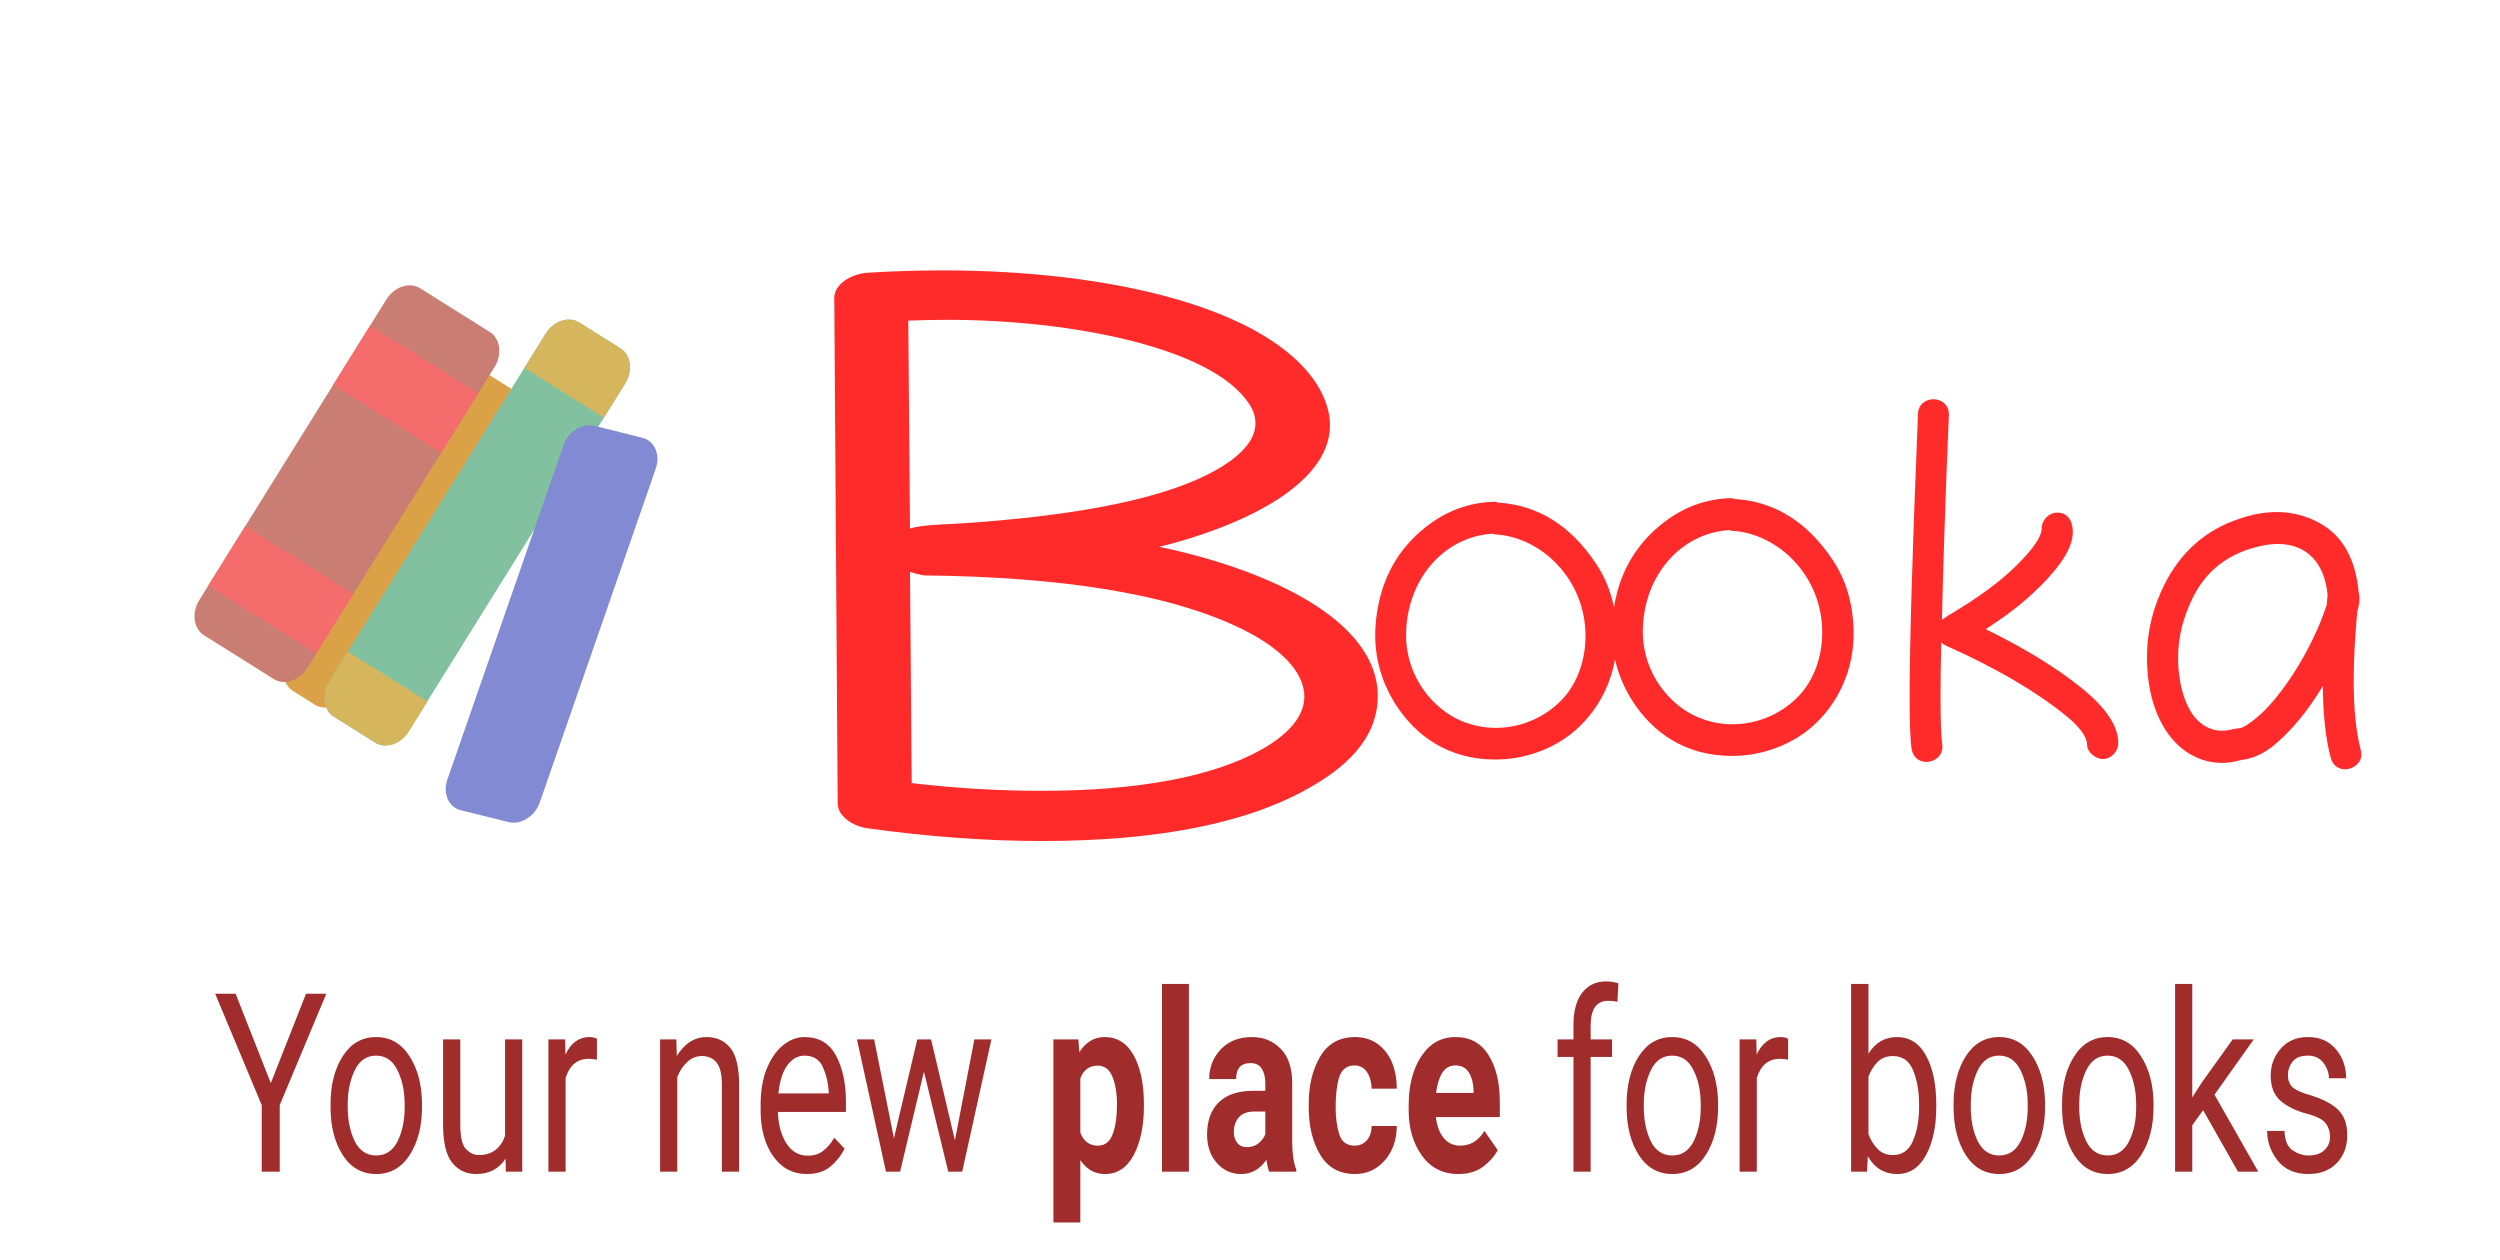
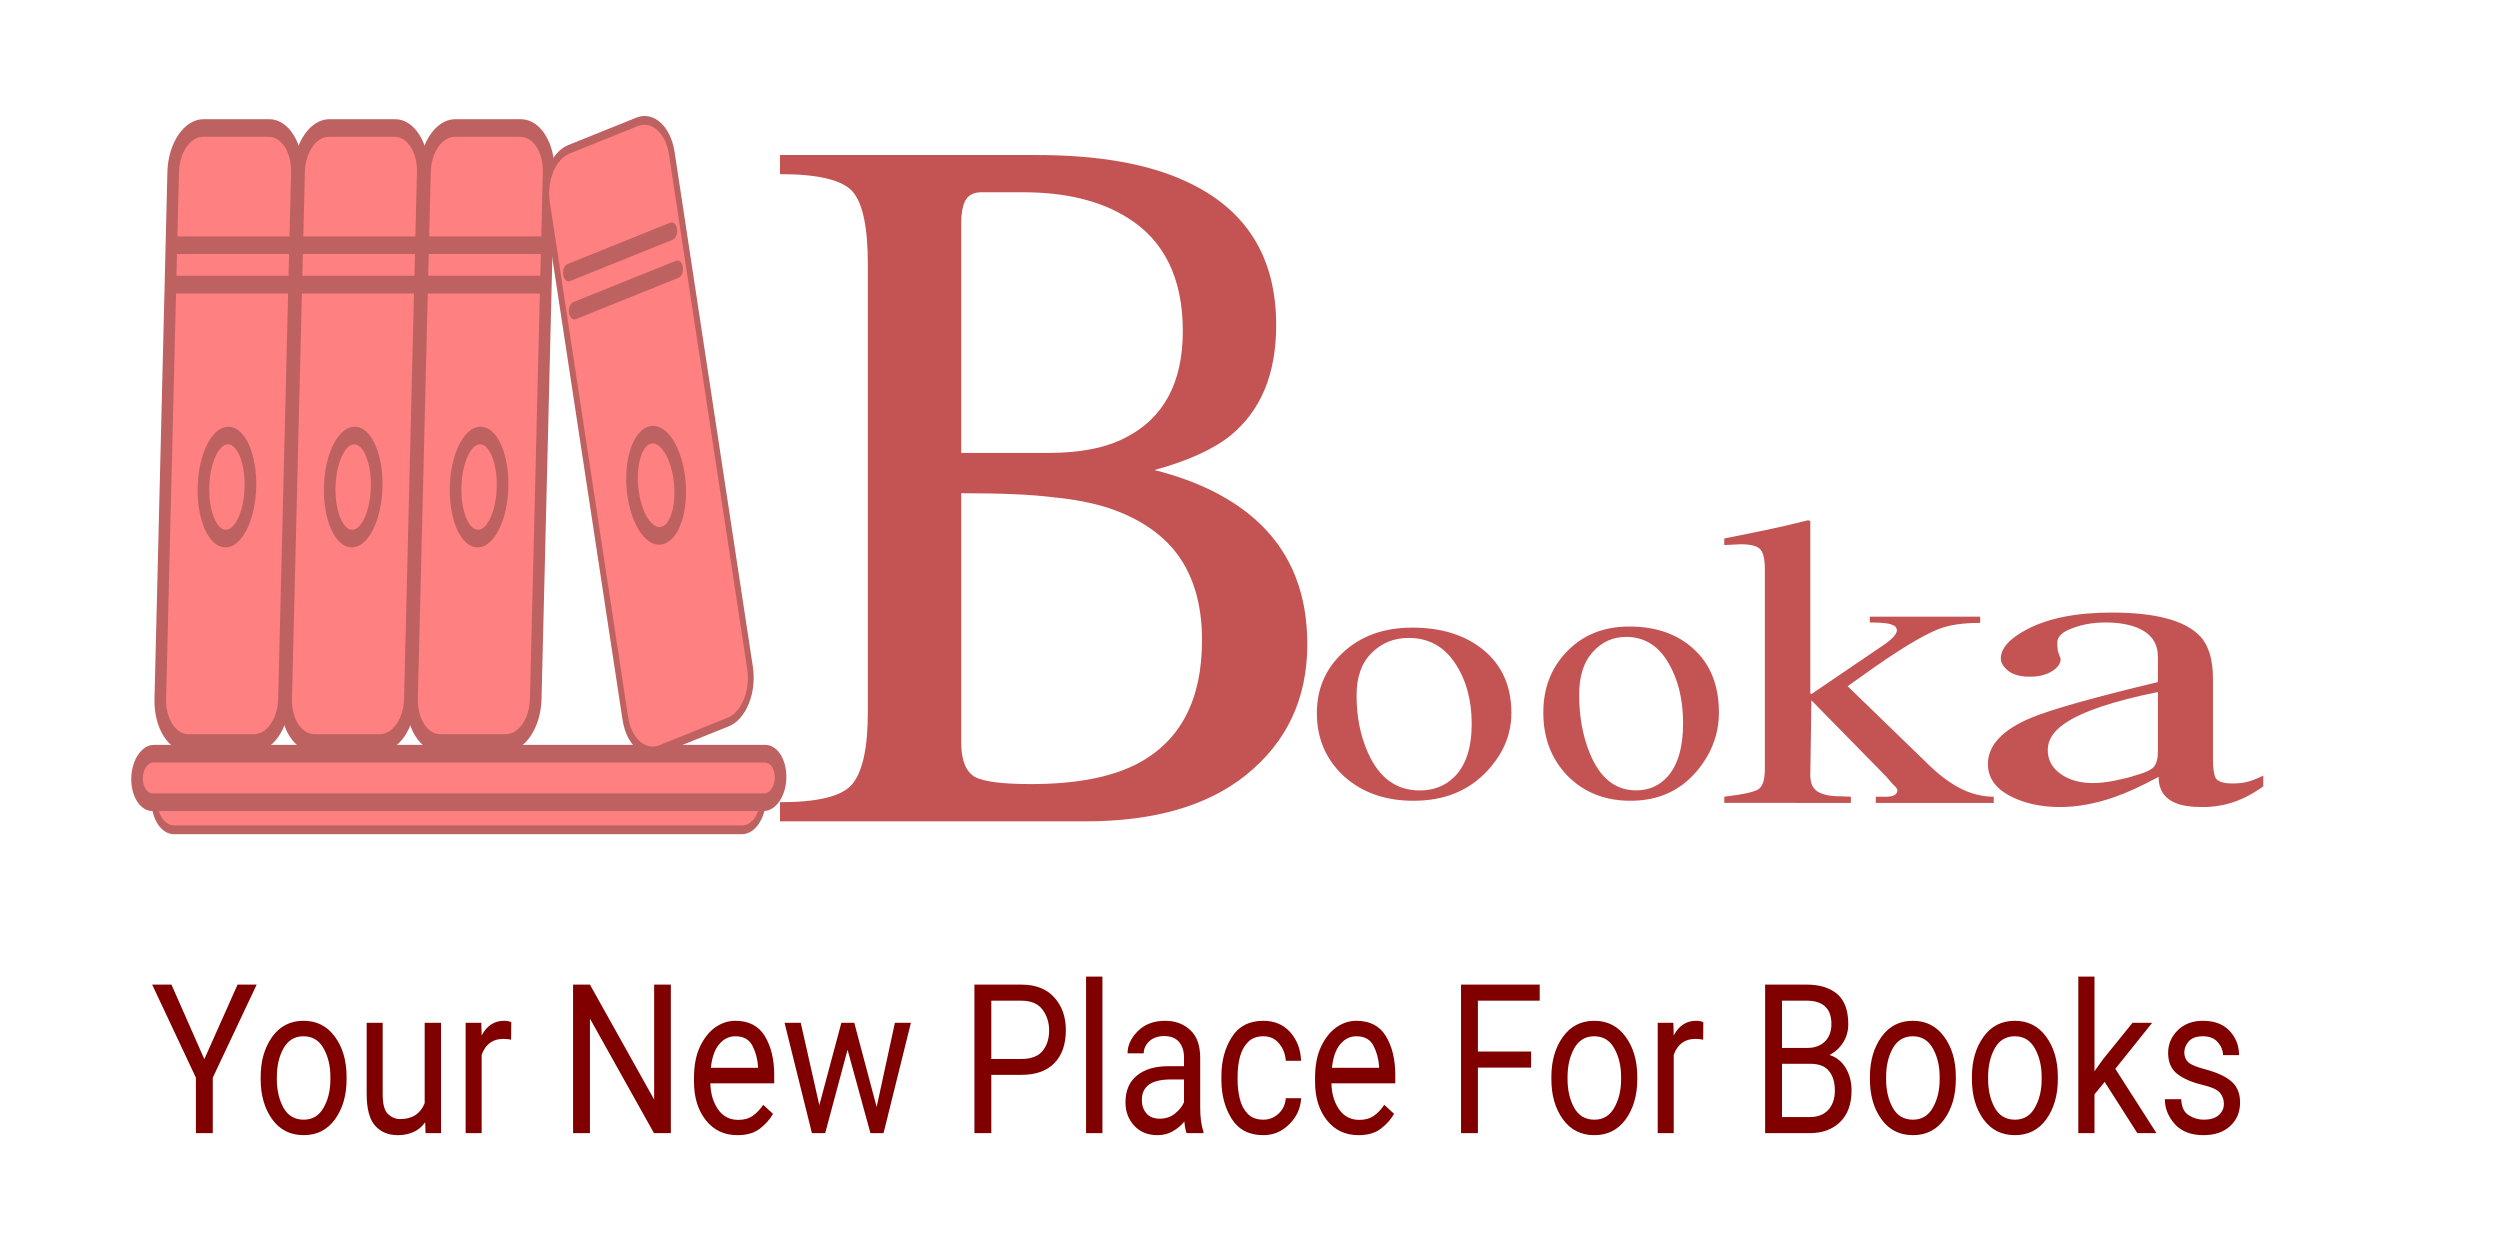
<svg xmlns="http://www.w3.org/2000/svg" width="793.701" height="400" viewBox="0 0 210 105.833" version="1.1" id="svg186">
  <defs id="defs180">
    <pattern id="EMFhbasepattern" patternUnits="userSpaceOnUse" width="6" height="6" x="0" y="0" />
    <pattern id="EMFhbasepattern-3" patternUnits="userSpaceOnUse" width="6" height="6" x="0" y="0" />
    <pattern id="EMFhbasepattern-2" patternUnits="userSpaceOnUse" width="6" height="6" x="0" y="0" />
    <pattern id="EMFhbasepattern-1" patternUnits="userSpaceOnUse" width="6" height="6" x="0" y="0" />
    <pattern id="EMFhbasepattern-5" patternUnits="userSpaceOnUse" width="6" height="6" x="0" y="0" />
+     <filter width="1.6" height="2" y="-0.5" x="-0.3" style="color-interpolation-filters:sRGB;" id="filter5500">
+       <feTurbulence baseFrequency="0.4" type="fractalNoise" seed="0" numOctaves="5" result="result1" id="feTurbulence5496" />
+       <feDisplacementMap xChannelSelector="R" yChannelSelector="G" scale="30" in="SourceGraphic" in2="result1" id="feDisplacementMap5498" />
+     </filter>
+     <filter style="color-interpolation-filters:sRGB;" id="filter6950">
+       <feColorMatrix result="result2" type="luminanceToAlpha" in="SourceGraphic" id="feColorMatrix6940" />
+       <feDiffuseLighting lighting-color="#ffffff" in="result2" diffuseConstant="0.5" result="result1" surfaceScale="15" id="feDiffuseLighting6944">
+         <feDistantLight azimuth="225" elevation="10" id="feDistantLight6942" />
+       </feDiffuseLighting>
+       <feComposite result="result9" operator="arithmetic" k2="1" k3="0.8" in2="SourceGraphic" id="feComposite6946" />
+       <feComposite in2="SourceGraphic" result="result7" operator="in" in="result9" id="feComposite6948" />
+     </filter>
+     <filter style="color-interpolation-filters:sRGB" height="1.5" y="-0.25" width="1.5" x="-0.25" id="filter1967">
+       <feGaussianBlur result="result8" stdDeviation="5" in="SourceGraphic" id="feGaussianBlur1949" />
+       <feComposite result="result19" operator="xor" in2="result8" id="feComposite1951" />
+       <feComposite in2="result8" result="result17" operator="arithmetic" k2="1" id="feComposite1953" />
+       <feOffset in="result8" result="result18" id="feOffset1955" />
+       <feDisplacementMap result="result4" scale="100" yChannelSelector="A" xChannelSelector="A" in="result18" in2="result17" id="feDisplacementMap1957" />
+       <feComposite k3="1" k1="1" in="SourceGraphic" operator="arithmetic" result="result2" in2="result4" id="feComposite1959" />
+       <feComposite operator="in" in="result2" result="fbSourceGraphic" in2="SourceGraphic" id="feComposite1961" />
+       <feComposite result="result15" operator="in" in2="SourceGraphic" id="feComposite1963" />
+       <feComposite in="result15" operator="in" in2="SourceGraphic" result="result16" id="feComposite1965" />
+     </filter>
  </defs>
  <g id="layer1" transform="translate(0,-191.1667)">
-     <g transform="matrix(6.039017,3.789923,-4.532841,7.282871,1352.355,-1915.656)" id="layer1-6">
-       <path id="rect1110" d="m 2.34,292.393 c -0.144,0 -0.264,0.119 -0.264,0.264 v 3.113 c 0,0.144 0.119,0.266 0.264,0.266 h 0.305 c 0.144,0 0.266,-0.121 0.266,-0.266 v -3.113 c 0,-0.144 -0.121,-0.264 -0.266,-0.264 z" style="color:#000000;font-style:normal;font-variant:normal;font-weight:normal;font-stretch:normal;font-size:medium;line-height:normal;font-family:sans-serif;font-variant-ligatures:normal;font-variant-position:normal;font-variant-caps:normal;font-variant-numeric:normal;font-variant-alternates:normal;font-feature-settings:normal;text-indent:0;text-align:start;text-decoration:none;text-decoration-line:none;text-decoration-style:solid;text-decoration-color:#000000;letter-spacing:normal;word-spacing:normal;text-transform:none;writing-mode:lr-tb;direction:ltr;text-orientation:mixed;dominant-baseline:auto;baseline-shift:baseline;text-anchor:start;white-space:normal;shape-padding:0;clip-rule:nonzero;display:inline;overflow:visible;visibility:visible;opacity:1;isolation:auto;mix-blend-mode:normal;color-interpolation:sRGB;color-interpolation-filters:linearRGB;solid-color:#000000;solid-opacity:1;vector-effect:none;fill:#dba147;fill-opacity:1;fill-rule:nonzero;stroke:none;stroke-width:0.265;stroke-linecap:round;stroke-linejoin:miter;stroke-miterlimit:4;stroke-dasharray:none;stroke-dashoffset:0;stroke-opacity:1;paint-order:normal;color-rendering:auto;image-rendering:auto;shape-rendering:auto;text-rendering:auto;enable-background:accumulate" />
-       <path id="rect1108" d="m 1.104,292.034 c -0.144,0 -0.266,0.121 -0.266,0.266 v 3.471 c 0,0.144 0.121,0.266 0.266,0.266 h 0.973 c 0.144,0 0.264,-0.121 0.264,-0.266 v -3.471 c 0,-0.144 -0.119,-0.266 -0.264,-0.266 z" style="color:#000000;font-style:normal;font-variant:normal;font-weight:normal;font-stretch:normal;font-size:medium;line-height:normal;font-family:sans-serif;font-variant-ligatures:normal;font-variant-position:normal;font-variant-caps:normal;font-variant-numeric:normal;font-variant-alternates:normal;font-feature-settings:normal;text-indent:0;text-align:start;text-decoration:none;text-decoration-line:none;text-decoration-style:solid;text-decoration-color:#000000;letter-spacing:normal;word-spacing:normal;text-transform:none;writing-mode:lr-tb;direction:ltr;text-orientation:mixed;dominant-baseline:auto;baseline-shift:baseline;text-anchor:start;white-space:normal;shape-padding:0;clip-rule:nonzero;display:inline;overflow:visible;visibility:visible;opacity:1;isolation:auto;mix-blend-mode:normal;color-interpolation:sRGB;color-interpolation-filters:linearRGB;solid-color:#000000;solid-opacity:1;vector-effect:none;fill:#ca7d73;fill-opacity:1;fill-rule:nonzero;stroke:none;stroke-width:0.265;stroke-linecap:round;stroke-linejoin:miter;stroke-miterlimit:4;stroke-dasharray:none;stroke-dashoffset:0;stroke-opacity:1;paint-order:normal;color-rendering:auto;image-rendering:auto;shape-rendering:auto;text-rendering:auto;enable-background:accumulate" />
-       <path id="rect1112" d="m 2.91,291.489 c -0.144,0 -0.266,0.121 -0.266,0.266 v 4.016 c 0,0.144 0.121,0.266 0.266,0.266 h 0.576 c 0.144,0 0.264,-0.121 0.264,-0.266 v -4.016 c 0,-0.144 -0.119,-0.266 -0.264,-0.266 z" style="color:#000000;font-style:normal;font-variant:normal;font-weight:normal;font-stretch:normal;font-size:medium;line-height:normal;font-family:sans-serif;font-variant-ligatures:normal;font-variant-position:normal;font-variant-caps:normal;font-variant-numeric:normal;font-variant-alternates:normal;font-feature-settings:normal;text-indent:0;text-align:start;text-decoration:none;text-decoration-line:none;text-decoration-style:solid;text-decoration-color:#000000;letter-spacing:normal;word-spacing:normal;text-transform:none;writing-mode:lr-tb;direction:ltr;text-orientation:mixed;dominant-baseline:auto;baseline-shift:baseline;text-anchor:start;white-space:normal;shape-padding:0;clip-rule:nonzero;display:inline;overflow:visible;visibility:visible;opacity:1;isolation:auto;mix-blend-mode:normal;color-interpolation:sRGB;color-interpolation-filters:linearRGB;solid-color:#000000;solid-opacity:1;vector-effect:none;fill:#82c1a0;fill-opacity:1;fill-rule:nonzero;stroke:none;stroke-width:0.265;stroke-linecap:round;stroke-linejoin:miter;stroke-miterlimit:4;stroke-dasharray:none;stroke-dashoffset:0;stroke-opacity:1;paint-order:normal;color-rendering:auto;image-rendering:auto;shape-rendering:auto;text-rendering:auto;enable-background:accumulate" />
-       <path id="rect1114" d="m 3.703,292.268 c -0.139,0.038 -0.223,0.185 -0.185,0.324 l 0.919,3.375 c 0.038,0.139 0.184,0.223 0.324,0.185 l 0.556,-0.152 c 0.139,-0.038 0.225,-0.185 0.187,-0.324 l -0.919,-3.375 c -0.038,-0.139 -0.186,-0.222 -0.325,-0.184 z" style="color:#000000;font-style:normal;font-variant:normal;font-weight:normal;font-stretch:normal;font-size:medium;line-height:normal;font-family:sans-serif;font-variant-ligatures:normal;font-variant-position:normal;font-variant-caps:normal;font-variant-numeric:normal;font-variant-alternates:normal;font-feature-settings:normal;text-indent:0;text-align:start;text-decoration:none;text-decoration-line:none;text-decoration-style:solid;text-decoration-color:#000000;letter-spacing:normal;word-spacing:normal;text-transform:none;writing-mode:lr-tb;direction:ltr;text-orientation:mixed;dominant-baseline:auto;baseline-shift:baseline;text-anchor:start;white-space:normal;shape-padding:0;clip-rule:nonzero;display:inline;overflow:visible;visibility:visible;opacity:1;isolation:auto;mix-blend-mode:normal;color-interpolation:sRGB;color-interpolation-filters:linearRGB;solid-color:#000000;solid-opacity:1;vector-effect:none;fill:#828ad3;fill-opacity:1;fill-rule:nonzero;stroke:none;stroke-width:0.265;stroke-linecap:round;stroke-linejoin:miter;stroke-miterlimit:4;stroke-dasharray:none;stroke-dashoffset:0;stroke-opacity:1;paint-order:normal;color-rendering:auto;image-rendering:auto;shape-rendering:auto;text-rendering:auto;enable-background:accumulate" />
-       <path id="rect1116" d="m 0.838,292.604 v 0.131 0.08 0.262 0.211 H 2.34 v -0.211 -0.262 -0.211 z" style="color:#000000;font-style:normal;font-variant:normal;font-weight:normal;font-stretch:normal;font-size:medium;line-height:normal;font-family:sans-serif;font-variant-ligatures:normal;font-variant-position:normal;font-variant-caps:normal;font-variant-numeric:normal;font-variant-alternates:normal;font-feature-settings:normal;text-indent:0;text-align:start;text-decoration:none;text-decoration-line:none;text-decoration-style:solid;text-decoration-color:#000000;letter-spacing:normal;word-spacing:normal;text-transform:none;writing-mode:lr-tb;direction:ltr;text-orientation:mixed;dominant-baseline:auto;baseline-shift:baseline;text-anchor:start;white-space:normal;shape-padding:0;clip-rule:nonzero;display:inline;overflow:visible;visibility:visible;opacity:1;isolation:auto;mix-blend-mode:normal;color-interpolation:sRGB;color-interpolation-filters:linearRGB;solid-color:#000000;solid-opacity:1;vector-effect:none;fill:#f46c6c;fill-opacity:1;fill-rule:nonzero;stroke:none;stroke-width:0.265;stroke-linecap:round;stroke-linejoin:miter;stroke-miterlimit:4;stroke-dasharray:none;stroke-dashoffset:0;stroke-opacity:1;paint-order:normal;color-rendering:auto;image-rendering:auto;shape-rendering:auto;text-rendering:auto;enable-background:accumulate" />
-       <path id="rect1118" d="m 0.838,294.917 v 0.133 0.08 0.262 0.211 H 2.34 v -0.211 -0.262 -0.213 z" style="color:#000000;font-style:normal;font-variant:normal;font-weight:normal;font-stretch:normal;font-size:medium;line-height:normal;font-family:sans-serif;font-variant-ligatures:normal;font-variant-position:normal;font-variant-caps:normal;font-variant-numeric:normal;font-variant-alternates:normal;font-feature-settings:normal;text-indent:0;text-align:start;text-decoration:none;text-decoration-line:none;text-decoration-style:solid;text-decoration-color:#000000;letter-spacing:normal;word-spacing:normal;text-transform:none;writing-mode:lr-tb;direction:ltr;text-orientation:mixed;dominant-baseline:auto;baseline-shift:baseline;text-anchor:start;white-space:normal;shape-padding:0;clip-rule:nonzero;display:inline;overflow:visible;visibility:visible;opacity:1;isolation:auto;mix-blend-mode:normal;color-interpolation:sRGB;color-interpolation-filters:linearRGB;solid-color:#000000;solid-opacity:1;vector-effect:none;fill:#f46c6c;fill-opacity:1;fill-rule:nonzero;stroke:none;stroke-width:0.265;stroke-linecap:round;stroke-linejoin:miter;stroke-miterlimit:4;stroke-dasharray:none;stroke-dashoffset:0;stroke-opacity:1;paint-order:normal;color-rendering:auto;image-rendering:auto;shape-rendering:auto;text-rendering:auto;enable-background:accumulate" />
-       <path id="rect1120" d="m 2.646,295.424 v 0.132 0.214 c 0,0.144 0.12,0.265 0.265,0.265 h 0.576 c 0.144,0 0.265,-0.12 0.265,-0.265 v -0.347 z" style="color:#000000;font-style:normal;font-variant:normal;font-weight:normal;font-stretch:normal;font-size:medium;line-height:normal;font-family:sans-serif;font-variant-ligatures:normal;font-variant-position:normal;font-variant-caps:normal;font-variant-numeric:normal;font-variant-alternates:normal;font-feature-settings:normal;text-indent:0;text-align:start;text-decoration:none;text-decoration-line:none;text-decoration-style:solid;text-decoration-color:#000000;letter-spacing:normal;word-spacing:normal;text-transform:none;writing-mode:lr-tb;direction:ltr;text-orientation:mixed;dominant-baseline:auto;baseline-shift:baseline;text-anchor:start;white-space:normal;shape-padding:0;clip-rule:nonzero;display:inline;overflow:visible;visibility:visible;opacity:1;isolation:auto;mix-blend-mode:normal;color-interpolation:sRGB;color-interpolation-filters:linearRGB;solid-color:#000000;solid-opacity:1;vector-effect:none;fill:#d5b65d;fill-opacity:1;fill-rule:nonzero;stroke:none;stroke-width:0.265;stroke-linecap:round;stroke-linejoin:miter;stroke-miterlimit:4;stroke-dasharray:none;stroke-dashoffset:0;stroke-opacity:1;paint-order:normal;color-rendering:auto;image-rendering:auto;shape-rendering:auto;text-rendering:auto;enable-background:accumulate" />
-       <path id="rect1122" d="m 2.91,291.49 c -0.144,0 -0.265,0.12 -0.265,0.265 v 0.396 h 1.105 v -0.396 c 0,-0.144 -0.12,-0.265 -0.265,-0.265 z" style="color:#000000;font-style:normal;font-variant:normal;font-weight:normal;font-stretch:normal;font-size:medium;line-height:normal;font-family:sans-serif;font-variant-ligatures:normal;font-variant-position:normal;font-variant-caps:normal;font-variant-numeric:normal;font-variant-alternates:normal;font-feature-settings:normal;text-indent:0;text-align:start;text-decoration:none;text-decoration-line:none;text-decoration-style:solid;text-decoration-color:#000000;letter-spacing:normal;word-spacing:normal;text-transform:none;writing-mode:lr-tb;direction:ltr;text-orientation:mixed;dominant-baseline:auto;baseline-shift:baseline;text-anchor:start;white-space:normal;shape-padding:0;clip-rule:nonzero;display:inline;overflow:visible;visibility:visible;opacity:1;isolation:auto;mix-blend-mode:normal;color-interpolation:sRGB;color-interpolation-filters:linearRGB;solid-color:#000000;solid-opacity:1;vector-effect:none;fill:#d5b65d;fill-opacity:1;fill-rule:nonzero;stroke:none;stroke-width:0.265;stroke-linecap:round;stroke-linejoin:miter;stroke-miterlimit:4;stroke-dasharray:none;stroke-dashoffset:0;stroke-opacity:1;paint-order:normal;color-rendering:auto;image-rendering:auto;shape-rendering:auto;text-rendering:auto;enable-background:accumulate" />
-     </g>
-     <g id="text280" style="font-style:normal;font-variant:normal;font-weight:normal;font-stretch:normal;font-size:41.686px;line-height:1.25;font-family:Chilanka;-inkscape-font-specification:'Chilanka, Normal';font-variant-ligatures:normal;font-variant-caps:normal;font-variant-numeric:normal;font-feature-settings:normal;text-align:start;letter-spacing:0px;word-spacing:0px;writing-mode:lr-tb;text-anchor:start;fill:#ff2a2a;fill-opacity:1;stroke:none;stroke-width:1.042" transform="scale(0.9873659,1.012796)" aria-label="Booka ">
-       <path id="path323" style="font-style:normal;font-variant:normal;font-weight:normal;font-stretch:normal;font-size:41.686px;font-family:Chilanka;-inkscape-font-specification:'Chilanka, Normal';font-variant-ligatures:normal;font-variant-caps:normal;font-variant-numeric:normal;font-feature-settings:normal;text-align:start;writing-mode:lr-tb;text-anchor:start;fill:#ff2a2a;stroke-width:2.016" d="m 98.622,234.104 c 6.681,-1.601 14.524,-5.027 14.524,-10.086 0,-1.057 -0.339,-2.177 -1.114,-3.394 -4.164,-6.34 -17.526,-9.446 -31.808,-9.446 -2.13,0 -4.26,0.064 -6.391,0.192 -1.501,0.096 -2.856,0.993 -2.856,2.081 l 0.29,42.011 c 0.048,0.961 1.21,1.793 2.518,1.985 5.229,0.704 10.167,1.057 14.815,1.057 9.925,0 17.526,-1.473 22.803,-4.419 3.922,-2.145 5.81,-4.675 5.81,-7.589 0,-6.436 -9.634,-10.567 -18.591,-12.392 z m -21.205,-1.505 -0.145,-17.259 c 1.114,-0.032 2.227,-0.064 3.292,-0.064 10.603,0 22.609,2.305 25.708,6.98 0.387,0.544 0.533,1.089 0.533,1.601 0,1.025 -0.629,1.985 -1.888,2.946 -3.389,2.53 -9.925,4.227 -19.656,5.091 -2.033,0.192 -3.728,0.288 -5.132,0.352 -1.404,0.064 -2.275,0.192 -2.711,0.352 z m 1.162,3.874 c 11.861,0.128 20.721,1.537 26.676,4.259 3.534,1.601 5.713,3.682 5.713,5.796 0,1.473 -1.114,2.978 -3.583,4.355 -4.115,2.273 -10.506,3.458 -18.785,3.458 -3.437,0 -7.117,-0.192 -11.038,-0.64 l -0.145,-17.515 c 0.29,0.096 0.678,0.192 1.162,0.288 z" />
-       <path id="path325" style="font-style:normal;font-variant:normal;font-weight:normal;font-stretch:normal;font-size:41.686px;font-family:Chilanka;-inkscape-font-specification:'Chilanka, Normal';font-variant-ligatures:normal;font-variant-caps:normal;font-variant-numeric:normal;font-feature-settings:normal;text-align:start;writing-mode:lr-tb;text-anchor:start;fill:#ff2a2a;stroke-width:1.042" d="m 127.438,230.434 c -0.163,-0.061 -0.326,-0.081 -0.489,-0.061 -2.402,0.102 -4.539,1.018 -6.432,2.748 -1.893,1.73 -3.012,3.928 -3.399,6.636 -0.081,0.57 -0.122,1.119 -0.122,1.649 0,2.076 0.59,3.989 1.73,5.76 1.71,2.605 4.478,4.58 8.488,4.58 2.158,0 4.213,-0.651 5.821,-1.689 2.504,-1.608 4.519,-4.682 4.519,-8.406 0,-2.504 -0.651,-4.539 -1.812,-6.208 -2.158,-3.135 -4.926,-4.804 -8.305,-5.007 z m 7.45,11.073 c 0,1.486 -0.387,2.992 -1.181,4.234 -1.181,1.873 -3.643,3.379 -6.432,3.379 -0.957,0 -1.934,-0.163 -2.931,-0.57 -2.381,-0.957 -4.722,-3.623 -4.722,-7.104 0,-4.559 3.175,-8.183 7.348,-8.427 0.102,0.041 0.224,0.061 0.326,0.061 3.827,0.244 7.592,3.705 7.592,8.427 z" />
-       <path id="path327" style="font-style:normal;font-variant:normal;font-weight:normal;font-stretch:normal;font-size:41.686px;font-family:Chilanka;-inkscape-font-specification:'Chilanka, Normal';font-variant-ligatures:normal;font-variant-caps:normal;font-variant-numeric:normal;font-feature-settings:normal;text-align:start;writing-mode:lr-tb;text-anchor:start;fill:#ff2a2a;stroke-width:1.042" d="m 147.577,230.135 c -0.163,-0.061 -0.326,-0.081 -0.489,-0.061 -2.402,0.102 -4.539,1.018 -6.432,2.748 -1.893,1.73 -3.012,3.928 -3.399,6.636 -0.081,0.57 -0.122,1.119 -0.122,1.649 0,2.076 0.59,3.989 1.73,5.76 1.71,2.605 4.478,4.58 8.488,4.58 2.158,0 4.213,-0.651 5.821,-1.689 2.504,-1.608 4.519,-4.682 4.519,-8.406 0,-2.504 -0.651,-4.539 -1.812,-6.208 -2.158,-3.135 -4.926,-4.804 -8.305,-5.007 z m 7.45,11.073 c 0,1.486 -0.387,2.992 -1.181,4.234 -1.181,1.873 -3.643,3.379 -6.432,3.379 -0.957,0 -1.934,-0.163 -2.931,-0.57 -2.381,-0.957 -4.722,-3.623 -4.722,-7.104 0,-4.559 3.175,-8.183 7.348,-8.427 0.102,0.041 0.224,0.061 0.326,0.061 3.827,0.244 7.592,3.705 7.592,8.427 z" />
-       <path id="path329" style="font-style:normal;font-variant:normal;font-weight:normal;font-stretch:normal;font-size:41.686px;font-family:Chilanka;-inkscape-font-specification:'Chilanka, Normal';font-variant-ligatures:normal;font-variant-caps:normal;font-variant-numeric:normal;font-feature-settings:normal;text-align:start;writing-mode:lr-tb;text-anchor:start;fill:#ff2a2a;stroke-width:1.042" d="m 178.888,251.704 c 0.712,0 1.323,-0.611 1.323,-1.323 0,-1.404 -1.038,-2.931 -3.135,-4.58 -2.097,-1.649 -4.804,-3.277 -8.142,-4.865 1.628,-1.058 2.911,-1.893 4.702,-3.623 1.812,-1.771 2.707,-3.236 2.707,-4.417 0,-0.977 -0.448,-1.628 -1.323,-1.628 -0.712,0 -1.323,0.611 -1.323,1.323 0,0.651 -0.712,1.669 -2.117,3.033 -1.404,1.364 -3.318,2.728 -5.76,4.132 -0.326,0.204 -0.529,0.346 -0.611,0.407 0.102,-4.336 0.285,-9.994 0.59,-16.955 0,-0.041 0,-0.081 0,-0.102 0,-0.814 -0.651,-1.242 -1.303,-1.242 -0.651,0 -1.303,0.407 -1.323,1.221 -0.468,11.114 -0.712,18.95 -0.712,23.509 0,2.137 0.061,3.562 0.163,4.254 0.122,0.753 0.692,1.099 1.262,1.099 0.672,0 1.364,-0.468 1.364,-1.262 0,-0.061 0,-0.142 -0.02,-0.224 -0.081,-0.631 -0.142,-1.934 -0.142,-3.969 0,-1.221 0.02,-2.707 0.061,-4.458 0.142,0.122 0.285,0.224 0.448,0.285 4.213,1.832 7.592,3.766 10.177,5.801 1.201,0.957 1.791,1.771 1.791,2.443 0,0.55 0.712,1.14 1.323,1.14 z" />
-       <path id="path331" style="font-style:normal;font-variant:normal;font-weight:normal;font-stretch:normal;font-size:41.686px;font-family:Chilanka;-inkscape-font-specification:'Chilanka, Normal';font-variant-ligatures:normal;font-variant-caps:normal;font-variant-numeric:normal;font-feature-settings:normal;text-align:start;writing-mode:lr-tb;text-anchor:start;fill:#ff2a2a;stroke-width:1.042" d="m 200.668,237.917 c -0.265,-2.809 -1.364,-4.743 -3.358,-5.801 -1.119,-0.59 -2.32,-0.896 -3.603,-0.896 -1.018,0 -2.076,0.183 -3.175,0.55 -2.87,0.916 -5.028,2.768 -6.432,5.536 -0.957,1.893 -1.445,3.867 -1.445,5.944 0,3.216 0.957,5.72 2.605,7.267 0.916,0.855 2.219,1.506 3.766,1.506 0.529,0 1.079,-0.081 1.669,-0.244 0.957,-0.102 1.873,-0.509 2.768,-1.221 1.466,-1.181 2.85,-2.809 4.152,-4.905 0.02,2.381 0.244,4.376 0.672,5.944 0.183,0.672 0.692,0.957 1.221,0.957 0.672,0 1.384,-0.489 1.384,-1.242 0,-0.122 -0.02,-0.244 -0.061,-0.387 -0.387,-1.466 -0.59,-3.358 -0.59,-5.72 0,-1.689 0.102,-3.603 0.305,-5.74 0.122,-0.407 0.183,-0.753 0.183,-1.079 0,-0.163 -0.02,-0.326 -0.061,-0.468 z m -2.646,0.183 c -0.02,0.285 -0.061,0.57 -0.081,0.835 -1.262,3.766 -3.949,7.755 -5.984,9.363 -0.692,0.55 -1.14,0.814 -1.364,0.835 -0.59,0.061 -1.018,0.224 -1.547,0.224 -0.773,0 -1.466,-0.285 -2.076,-0.855 -0.977,-0.916 -1.669,-2.87 -1.669,-5.211 0,-1.669 0.407,-3.318 1.262,-4.987 1.018,-1.995 2.605,-3.318 4.783,-4.01 0.896,-0.285 1.71,-0.427 2.443,-0.427 2.504,0 3.989,1.628 4.234,4.234 z" />
-       <text xml:space="preserve" style="font-style:normal;font-variant:normal;font-weight:normal;font-stretch:normal;font-size:18.327px;line-height:1.25;font-family:Roboto;-inkscape-font-specification:'Roboto, Normal';font-variant-ligatures:normal;font-variant-caps:normal;font-variant-numeric:normal;font-feature-settings:normal;text-align:start;letter-spacing:0px;word-spacing:0px;writing-mode:lr-tb;text-anchor:start;fill:#a02c2c;fill-opacity:1;stroke:none;stroke-width:0.478" x="20.589" y="252.497" id="text342" transform="scale(0.8830732,1.132409)">
-         <tspan id="tspan340" x="20.589" y="252.497" style="fill:#a02c2c;stroke-width:0.478">Your new <tspan style="font-style:normal;font-variant:normal;font-weight:bold;font-stretch:normal;font-size:18.327px;font-family:Roboto;-inkscape-font-specification:'Roboto, Bold';font-variant-ligatures:normal;font-variant-caps:normal;font-variant-numeric:normal;font-feature-settings:normal;text-align:start;writing-mode:lr-tb;text-anchor:start;stroke-width:0.478" id="tspan346">place</tspan> for books</tspan>
-         <tspan x="20.589" y="275.406" style="fill:#a02c2c;stroke-width:0.478" id="tspan344" />
-       </text>
-     </g>
    <flowRoot xml:space="preserve" id="flowRoot286" style="fill:black;fill-opacity:1;stroke:none;font-family:Roboto;font-style:normal;font-weight:normal;font-size:40px;line-height:1.25;letter-spacing:0px;word-spacing:0px;-inkscape-font-specification:'Roboto, Normal';font-stretch:normal;font-variant:normal;text-anchor:start;text-align:start;writing-mode:lr;font-variant-ligatures:normal;font-variant-caps:normal;font-variant-numeric:normal;font-feature-settings:normal">
      <flowRegion id="flowRegion288">
        <rect id="rect290" width="836.5" height="74.5" x="401.5" y="128" />
      </flowRegion>
      <flowPara id="flowPara292" />
    </flowRoot>
    <flowRoot xml:space="preserve" id="flowRoot294" style="fill:black;fill-opacity:1;stroke:none;font-family:Roboto;font-style:normal;font-weight:normal;font-size:40px;line-height:1.25;letter-spacing:0px;word-spacing:0px;-inkscape-font-specification:'Roboto, Normal';font-stretch:normal;font-variant:normal;text-anchor:start;text-align:start;writing-mode:lr;font-variant-ligatures:normal;font-variant-caps:normal;font-variant-numeric:normal;font-feature-settings:normal">
      <flowRegion id="flowRegion296">
        <rect id="rect298" width="328.5" height="65.5" x="366" y="85.5" />
      </flowRegion>
      <flowPara id="flowPara300" />
    </flowRoot>
    <flowRoot xml:space="preserve" id="flowRoot302" style="fill:black;fill-opacity:1;stroke:none;font-family:Roboto;font-style:normal;font-weight:normal;font-size:40px;line-height:1.25;letter-spacing:0px;word-spacing:0px;-inkscape-font-specification:'Roboto, Normal';font-stretch:normal;font-variant:normal;text-anchor:start;text-align:start;writing-mode:lr;font-variant-ligatures:normal;font-variant-caps:normal;font-variant-numeric:normal;font-feature-settings:normal">
      <flowRegion id="flowRegion304">
        <rect id="rect306" width="309" height="123" x="375" y="63" />
      </flowRegion>
      <flowPara id="flowPara308" />
    </flowRoot>
+     <path id="path872" style="font-style:normal;font-variant:normal;font-weight:500;font-stretch:normal;font-size:47.389px;line-height:1.25;font-family:aakar;-inkscape-font-specification:'aakar, Medium';font-variant-ligatures:normal;font-variant-caps:normal;font-variant-numeric:normal;font-feature-settings:normal;text-align:start;letter-spacing:0px;word-spacing:0px;writing-mode:lr-tb;text-anchor:start;fill:#c45353;fill-opacity:1;stroke:none;stroke-width:0.774" d="m 65.518,205.794 v -1.606 h 21.533 q 7.767,0 12.535,2.198 7.613,3.466 7.613,12.09 0,6.087 -3.768,9.216 -2.153,1.776 -6.46,2.959 5.691,1.437 8.921,4.566 3.922,3.805 3.922,10.061 0,6.848 -5.152,10.991 -4.845,3.889 -13.458,3.889 H 65.518 v -1.606 q 4.691,0 5.998,-1.437 1.384,-1.522 1.384,-6.172 v -37.539 q 0,-4.735 -1.307,-6.172 -1.307,-1.437 -6.075,-1.437 z m 15.227,26.801 v 20.967 q 0,2.198 1.154,2.875 1.154,0.592 4.691,0.592 5.768,0 9.074,-1.775 5.306,-2.875 5.306,-10.315 0,-4.735 -2.384,-7.609 -1.923,-2.283 -5.383,-3.466 -2.076,-0.676 -4.768,-0.93 -2.615,-0.338 -7.69,-0.338 z m 0,-22.743 v 19.361 h 7.306 q 3.999,0 6.46,-1.268 4.845,-2.452 4.845,-8.962 0,-6.679 -4.691,-9.554 -3.384,-2.114 -8.767,-2.114 H 82.436 q -1,0 -1.384,0.761 -0.308,0.676 -0.308,1.775 z" />
+     <path id="path874" style="font-style:normal;font-variant:normal;font-weight:500;font-stretch:normal;font-size:47.389px;line-height:1.25;font-family:aakar;-inkscape-font-specification:'aakar, Medium';font-variant-ligatures:normal;font-variant-caps:normal;font-variant-numeric:normal;font-feature-settings:normal;text-align:start;letter-spacing:0px;word-spacing:0px;writing-mode:lr-tb;text-anchor:start;fill:#c45353;fill-opacity:1;stroke:none;stroke-width:0.325" d="m 118.62,243.886 q 3.742,0 6.039,1.919 2.297,1.919 2.297,5.261 0,2.661 -2.001,4.828 -2.334,2.538 -6.224,2.538 -3.557,0 -5.854,-2.073 -2.26,-2.104 -2.26,-5.292 0,-3.002 2.112,-5.013 2.26,-2.166 5.891,-2.166 z m 0.63,13.678 q 1.741,0 2.89,-1.114 1.482,-1.454 1.482,-4.487 0,-3.002 -1.408,-5.106 -1.408,-2.104 -3.89,-2.104 -1.853,0 -3.112,1.269 -1.26,1.238 -1.26,3.559 0,2.692 0.963,4.828 1.408,3.156 4.335,3.156 z" />
+     <path id="path876" style="font-style:normal;font-variant:normal;font-weight:500;font-stretch:normal;font-size:47.389px;line-height:1.25;font-family:aakar;-inkscape-font-specification:'aakar, Medium';font-variant-ligatures:normal;font-variant-caps:normal;font-variant-numeric:normal;font-feature-settings:normal;text-align:start;letter-spacing:0px;word-spacing:0px;writing-mode:lr-tb;text-anchor:start;fill:#c45353;fill-opacity:1;stroke:none;stroke-width:0.31" d="m 136.863,243.794 q 3.378,0 5.452,1.931 2.074,1.931 2.074,5.294 0,2.678 -1.806,4.858 -2.107,2.554 -5.62,2.554 -3.211,0 -5.285,-2.086 -2.04,-2.118 -2.04,-5.325 0,-3.021 1.907,-5.045 2.04,-2.18 5.319,-2.18 z m 0.569,13.765 q 1.572,0 2.609,-1.121 1.338,-1.464 1.338,-4.516 0,-3.021 -1.271,-5.138 -1.271,-2.118 -3.512,-2.118 -1.673,0 -2.81,1.277 -1.137,1.246 -1.137,3.581 0,2.709 0.87,4.858 1.271,3.176 3.914,3.176 z" />
+     <path id="path878" style="font-style:normal;font-variant:normal;font-weight:500;font-stretch:normal;font-size:47.389px;line-height:1.25;font-family:aakar;-inkscape-font-specification:'aakar, Medium';font-variant-ligatures:normal;font-variant-caps:normal;font-variant-numeric:normal;font-feature-settings:normal;text-align:start;letter-spacing:0px;word-spacing:0px;writing-mode:lr-tb;text-anchor:start;fill:#c45353;fill-opacity:1;stroke:none;stroke-width:0.382" d="m 144.84,258.609 v -0.521 q 2.363,-0.278 2.863,-0.626 0.545,-0.348 0.545,-1.703 v -16.755 q 0,-1.251 -0.364,-1.669 -0.364,-0.452 -1.682,-0.452 l -1.363,0.07 v -0.556 q 1.727,-0.348 3.272,-0.66 1.545,-0.313 3.772,-0.869 l 0.182,0.07 v 14.461 l 0.091,0.07 6.136,-4.171 q 1.045,-0.73 1.045,-1.182 0,-0.348 -0.454,-0.487 -0.409,-0.174 -1.818,-0.174 v -0.487 h 9.272 v 0.521 q -2.182,0 -3.5,0.521 -2.045,0.8 -6.317,3.859 l -1.318,0.939 6.954,6.744 q 1.545,1.46 3.045,2.086 1.136,0.452 2.272,0.452 v 0.521 h -9.908 v -0.521 h 0.864 q 0.954,0 0.954,-0.556 0,-0.139 -0.409,-0.521 -0.364,-0.417 -0.545,-0.626 l -6.272,-6.396 -0.091,6.292 q 0,1.008 0.636,1.39 0.636,0.382 1.863,0.382 l 0.909,0.035 v 0.521 z" />
+     <path id="path880" style="font-style:normal;font-variant:normal;font-weight:500;font-stretch:normal;font-size:47.389px;line-height:1.25;font-family:aakar;-inkscape-font-specification:'aakar, Medium';font-variant-ligatures:normal;font-variant-caps:normal;font-variant-numeric:normal;font-feature-settings:normal;text-align:start;letter-spacing:0px;word-spacing:0px;writing-mode:lr-tb;text-anchor:start;fill:#c45353;fill-opacity:1;stroke:none;stroke-width:0.428" d="m 181.263,254.336 v -5.04 q -5.654,1.147 -7.825,2.642 -1.428,0.973 -1.428,2.225 0,1.251 1.085,2.016 1.085,0.765 2.684,0.765 0.857,0 1.885,-0.209 1.028,-0.209 1.656,-0.417 1.257,-0.348 1.599,-0.73 0.343,-0.417 0.343,-1.251 z m 8.853,1.981 v 0.904 q -1.542,1.112 -3.084,1.495 -0.971,0.243 -1.999,0.243 -1.428,0 -2.227,-0.313 -1.485,-0.591 -1.485,-2.225 -2.113,1.147 -3.712,1.703 -2.399,0.834 -4.569,0.834 -2.456,0 -4.284,-0.973 -1.771,-0.973 -1.771,-2.642 0,-2.364 3.655,-3.893 2.513,-1.043 10.623,-2.99 v -2.12 q 0,-1.634 -1.542,-2.364 -1.142,-0.521 -2.856,-0.521 -1.542,0 -2.799,0.487 -1.256,0.452 -1.256,1.217 0,0.348 0.057,0.73 0.114,0.348 0.228,0.626 0,0.591 -0.742,1.043 -0.742,0.452 -1.828,0.452 -1.199,0 -1.828,-0.487 -0.628,-0.521 -0.628,-1.043 0,-1.286 2.17,-2.433 2.684,-1.425 7.139,-1.425 5.54,0 7.425,1.981 1.085,1.147 1.085,3.58 v 6.779 q 0,1.078 0.228,1.564 0.286,0.452 1.428,0.452 0.8,0 1.371,-0.174 0.571,-0.174 1.199,-0.487 z" />
+     <g style="opacity:1;fill:#ff8080;stroke:#bd6161;stroke-opacity:1" id="g6769" transform="matrix(0.4873838,0,-0.01812799,0.7396803,9.141633,183.319)">
+       <path id="path6707" d="M 11.613,101.334 H 116.56 c 0,1.937 -1.57,3.507 -3.507,3.507 H 15.119 c -1.937,0 -3.507,-1.57 -3.507,-3.507 z" style="fill:#ff8080;stroke:#bd6161;stroke-opacity:1" />
+       <rect id="rect6709" rx="2.753" height="5.507" width="110.907" y="96.202" x="8.546" style="fill:#ff8080;stroke:#bd6161;stroke-width:2;stroke-opacity:1" />
+       <rect id="rect6711" rx="5" height="69.841" width="21.318" y="25.145" x="12.215" style="fill:#ff8080;stroke:#bd6161;stroke-width:2;stroke-linecap:round;stroke-linejoin:round;stroke-opacity:1" />
+       <rect id="rect6713" rx="5" height="69.841" width="21.318" y="25.145" x="33.91" style="fill:#ff8080;stroke:#bd6161;stroke-width:2;stroke-linecap:round;stroke-linejoin:round;stroke-opacity:1" />
+       <ellipse id="ellipse6715" ry="5.854" rx="4.046" cy="65.92" cx="22.805" style="fill:#ff8080;stroke:#bd6161;stroke-width:2;stroke-opacity:1" />
+       <ellipse id="ellipse6717" ry="5.854" rx="4.046" cy="65.92" cx="44.569" style="fill:#ff8080;stroke:#bd6161;stroke-width:2;stroke-opacity:1" />
+       <path id="path6719" d="M 12.646,38.456 H 32.791" style="fill:#ff8080;stroke:#bd6161;stroke-width:2;stroke-linecap:round;stroke-linejoin:round;stroke-opacity:1" />
+       <path id="path6721" d="M 12.646,42.933 H 32.791" style="fill:#ff8080;stroke:#bd6161;stroke-width:2;stroke-linecap:round;stroke-linejoin:round;stroke-opacity:1" />
+       <path id="path6723" d="M 34.496,38.456 H 54.642" style="fill:#ff8080;stroke:#bd6161;stroke-width:2;stroke-linecap:round;stroke-linejoin:round;stroke-opacity:1" />
+       <path id="path6725" d="M 34.497,42.933 H 54.642" style="fill:#ff8080;stroke:#bd6161;stroke-width:2;stroke-linecap:round;stroke-linejoin:round;stroke-opacity:1" />
+       <rect id="rect6727" rx="5" height="69.841" width="21.318" y="25.145" x="55.605" style="fill:#ff8080;stroke:#bd6161;stroke-width:2;stroke-linecap:round;stroke-linejoin:round;stroke-opacity:1" />
+       <ellipse id="ellipse6729" ry="5.854" rx="4.046" cy="65.92" cx="66.264" style="fill:#ff8080;stroke:#bd6161;stroke-width:2;stroke-opacity:1" />
+       <path id="path6731" d="M 55.778,38.456 H 75.924" style="fill:#ff8080;stroke:#bd6161;stroke-width:2;stroke-linecap:round;stroke-linejoin:round;stroke-opacity:1" />
+       <path id="path6733" d="M 55.778,42.933 H 75.923" style="fill:#ff8080;stroke:#bd6161;stroke-width:2;stroke-linecap:round;stroke-linejoin:round;stroke-opacity:1" />
+       <rect id="rect6735" transform="rotate(-15,75.4763,28.8634)" rx="5" height="70.553" width="22.04" y="28.863" x="75.476" style="fill:#ff8080;stroke:#bd6161;stroke-opacity:1" />
+       <ellipse id="ellipse6737" transform="rotate(-15,96.7696,65.7188)" ry="5.854" rx="4.046" cy="65.719" cx="96.77" style="fill:#ff8080;stroke:#bd6161;stroke-width:2;stroke-opacity:1" />
+       <path id="path6739" d="M 80.837,41.555 98.326,36.869" style="fill:#ff8080;stroke:#bd6161;stroke-width:2;stroke-linecap:round;stroke-linejoin:round;stroke-opacity:1" />
+       <path id="path6741" d="M 81.996,45.88 99.485,41.194" style="fill:#ff8080;stroke:#bd6161;stroke-width:2;stroke-linecap:round;stroke-linejoin:round;stroke-opacity:1" />
+     </g>
+     <flowRoot xml:space="preserve" id="flowRoot6771" style="fill:black;fill-opacity:1;stroke:none;font-family:Roboto;font-style:normal;font-weight:normal;font-size:40px;line-height:1.25;letter-spacing:0px;word-spacing:0px;-inkscape-font-specification:'Roboto, Normal';font-stretch:normal;font-variant:normal;text-anchor:start;text-align:start;writing-mode:lr;font-variant-ligatures:normal;font-variant-caps:normal;font-variant-numeric:normal;font-feature-settings:normal">
+       <flowRegion id="flowRegion6773">
+         <rect id="rect6775" width="773.996" height="265.387" x="494" y="468" />
+       </flowRegion>
+       <flowPara id="flowPara6777" />
+     </flowRoot>
+     <text xml:space="preserve" style="font-style:normal;font-variant:normal;font-weight:normal;font-stretch:normal;font-size:16.24px;line-height:1.25;font-family:Roboto;-inkscape-font-specification:'Roboto, Normal';font-variant-ligatures:normal;font-variant-caps:normal;font-variant-numeric:normal;font-feature-settings:normal;text-align:start;letter-spacing:0px;word-spacing:0px;writing-mode:lr-tb;text-anchor:start;fill:#800000;fill-opacity:1;stroke:none;stroke-width:0.406;" x="13.688" y="265.002" id="text1096" transform="scale(0.9254511,1.080554)">
+       <tspan id="tspan1094" x="13.688" y="265.002" style="stroke-width:0.406;fill:#800000;">Your New Place For Books</tspan>
+     </text>
  </g>
</svg>
